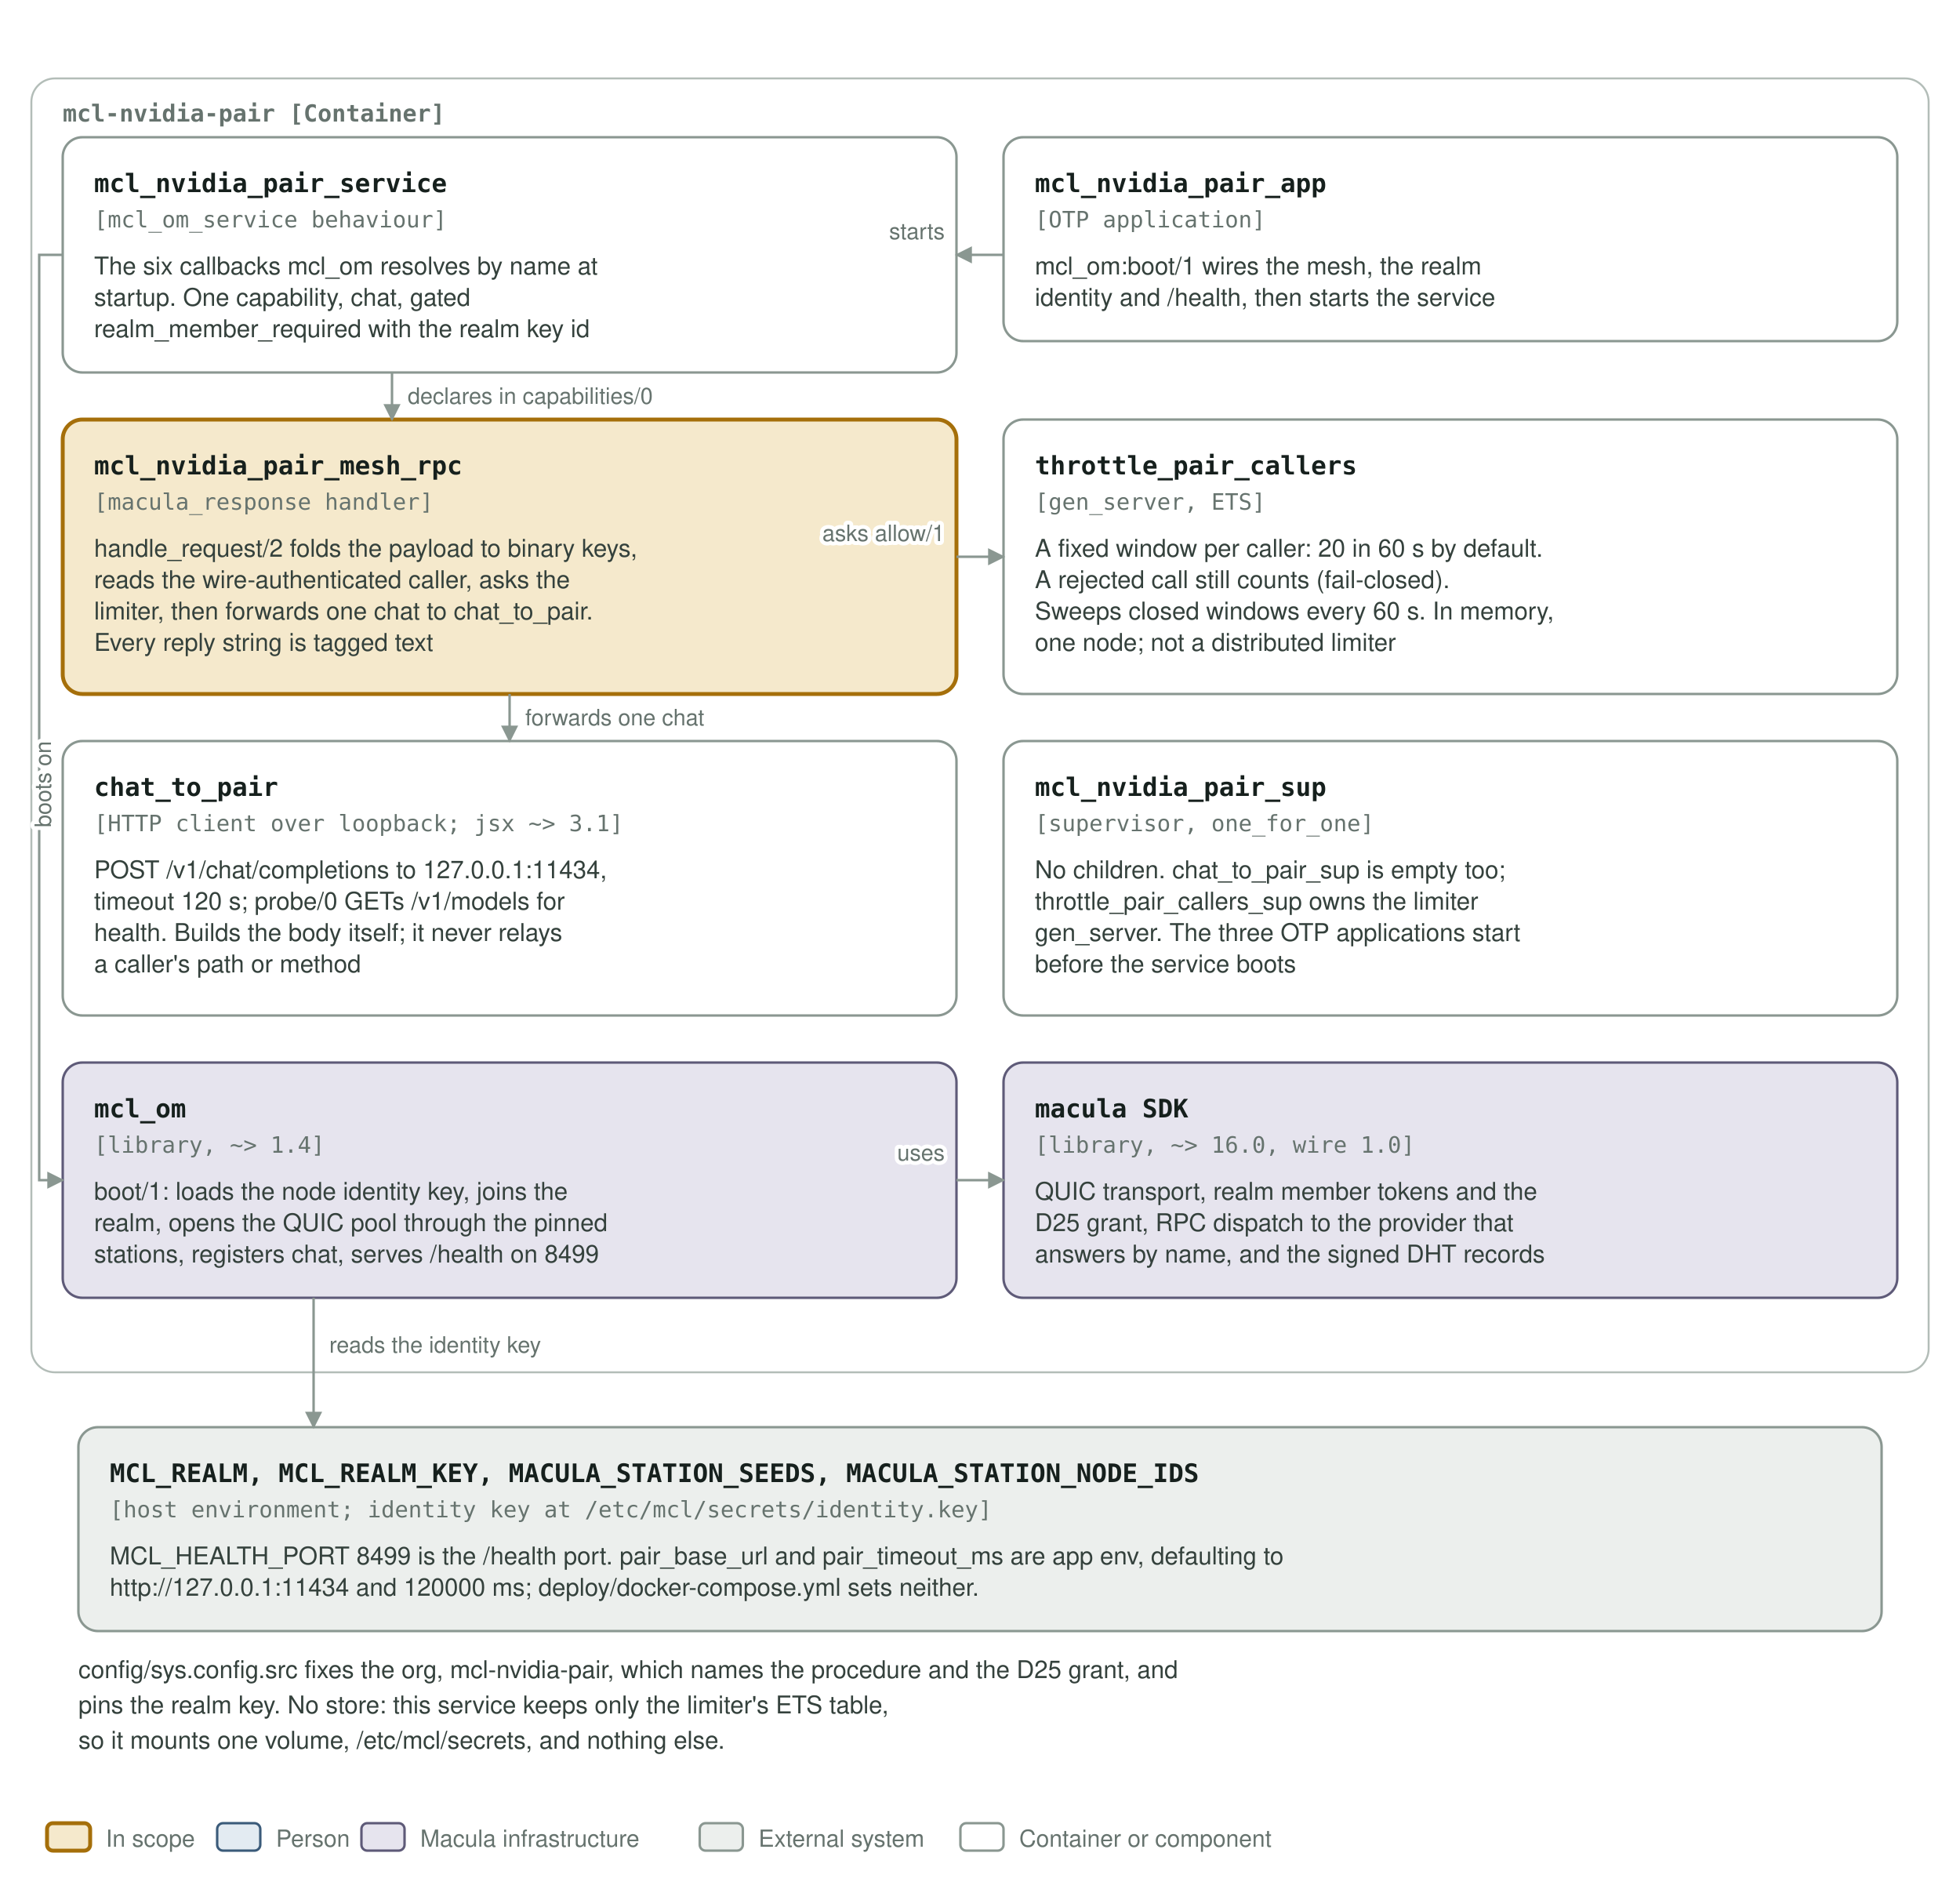
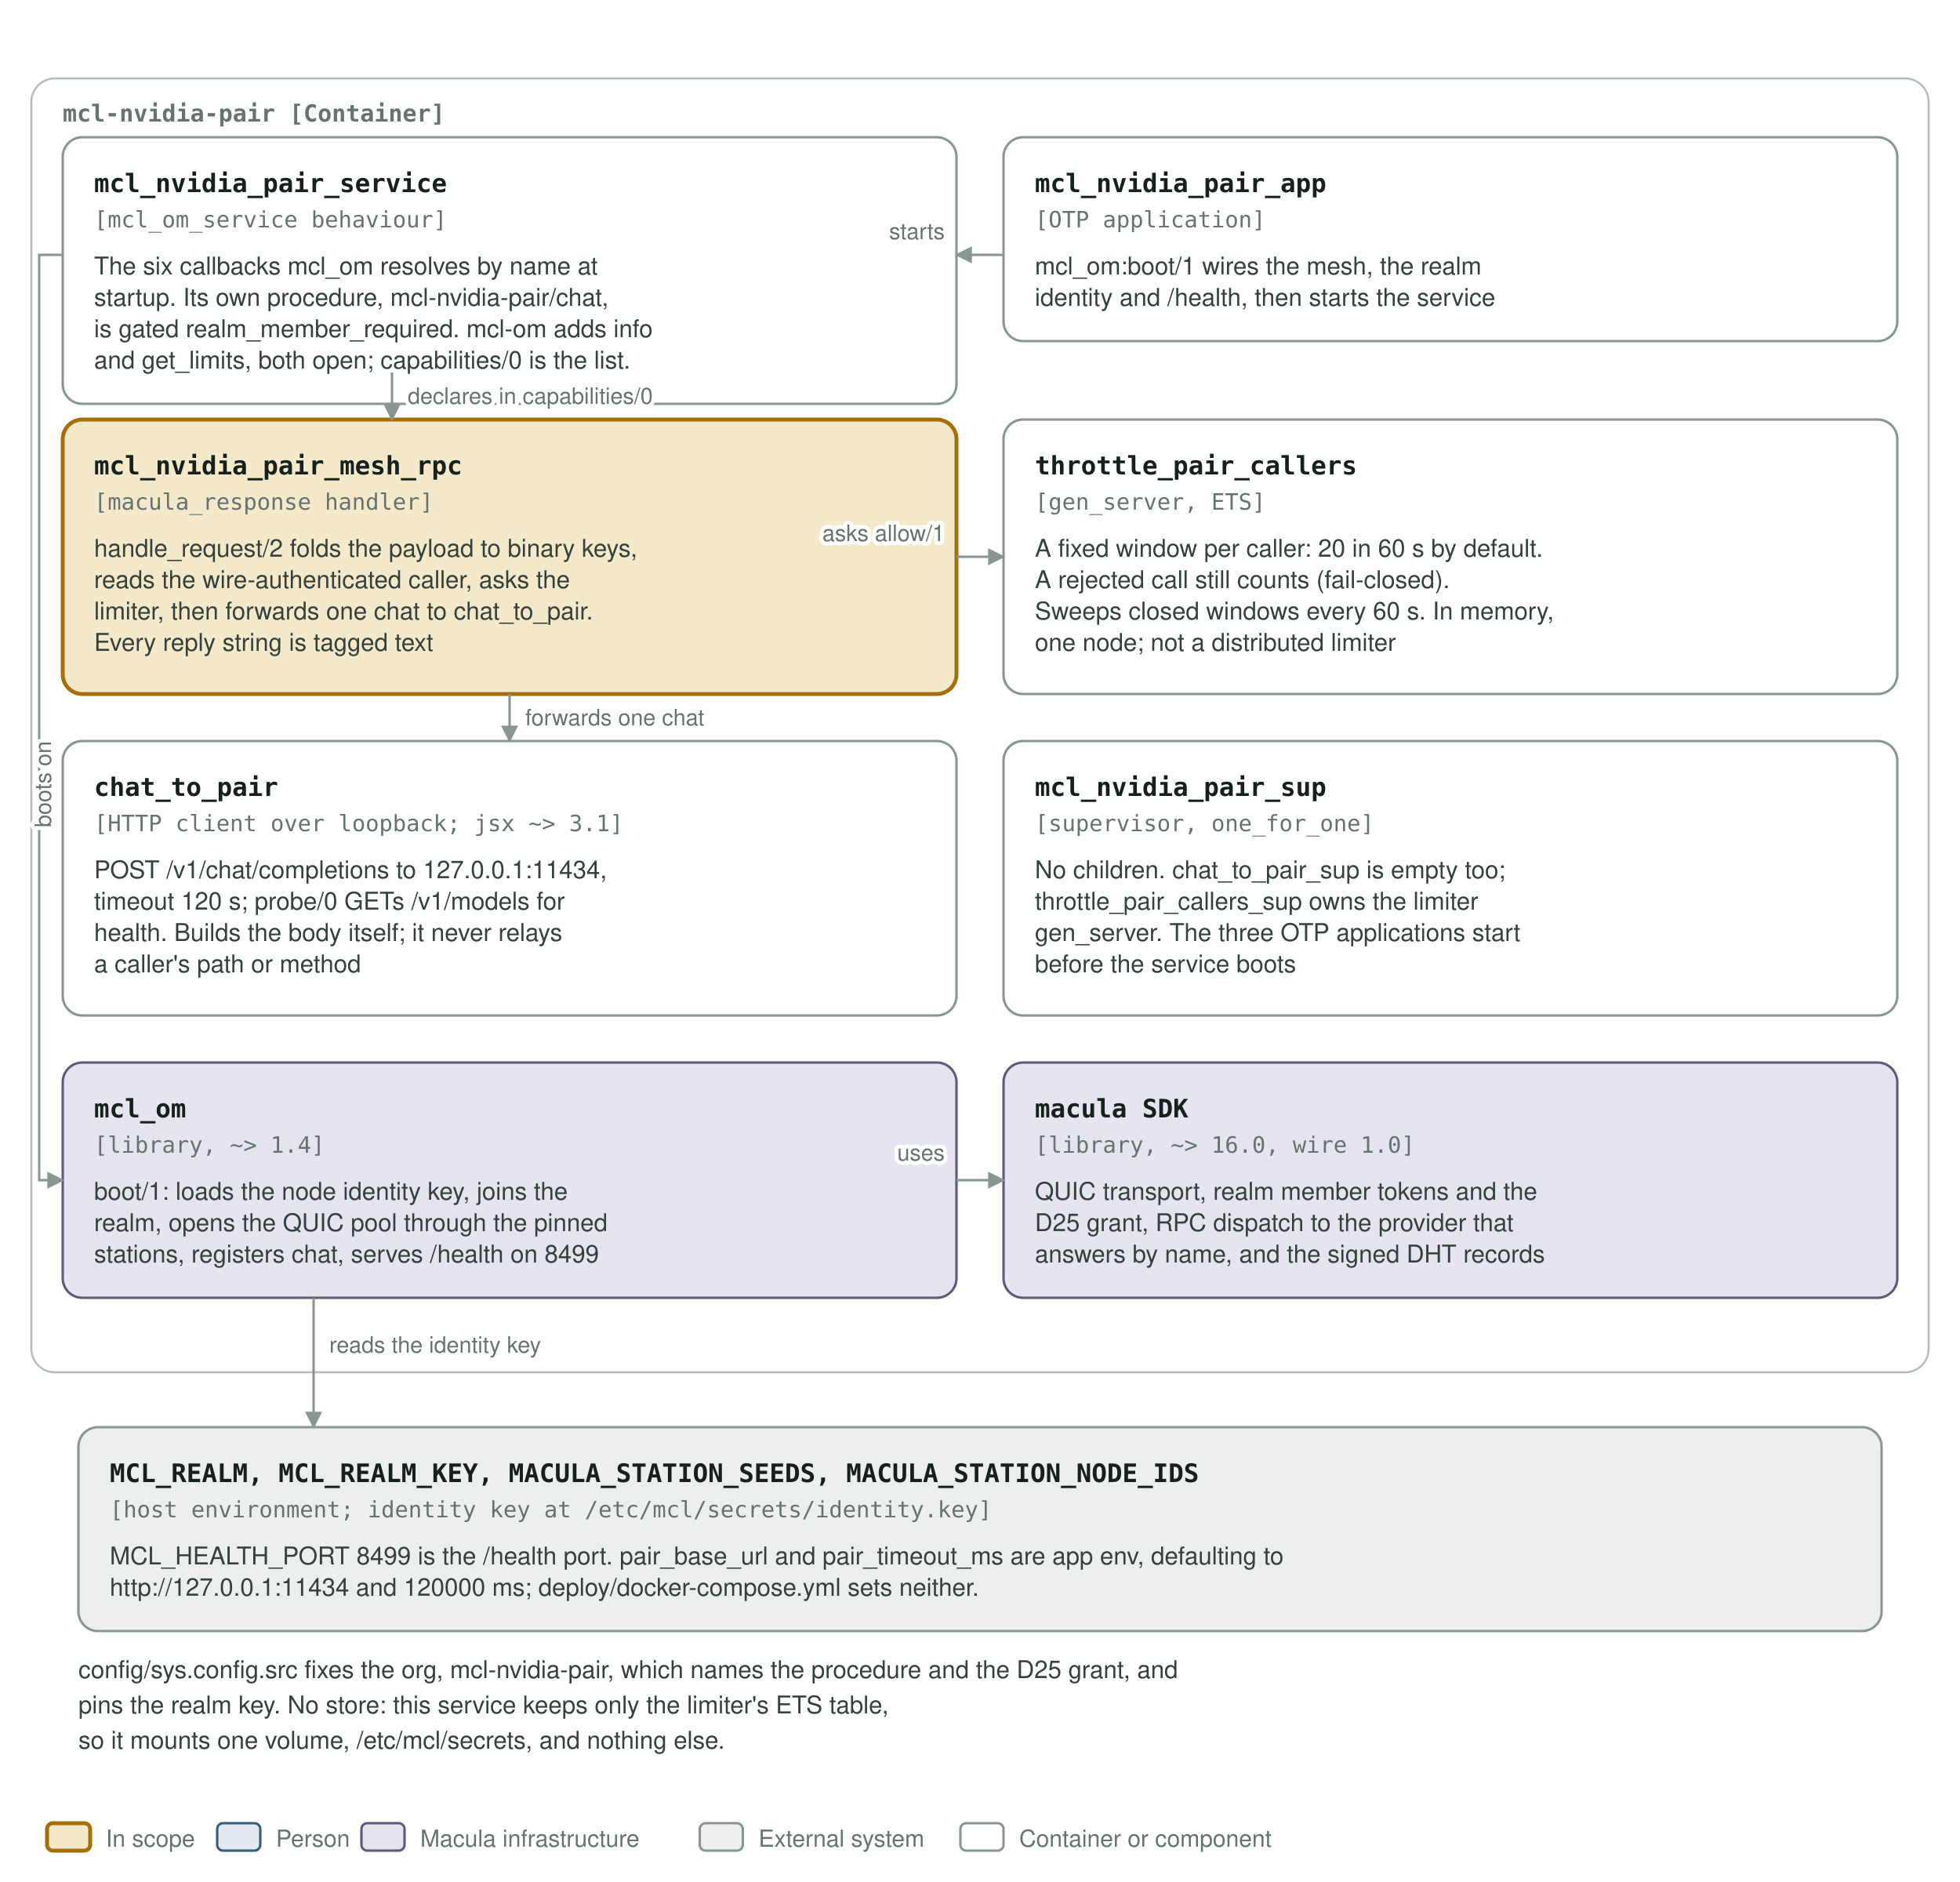
<svg xmlns="http://www.w3.org/2000/svg" viewBox="0 0 1000 960" role="img" aria-label="mcl-nvidia-pair components">
  <style>
.t-name { font-family: "Atkinson Hyperlegible", "Segoe UI", system-ui, -apple-system, Helvetica, Arial, sans-serif; font-size: 15px; font-weight: 700; }
.t-desc { font-family: "Atkinson Hyperlegible", "Segoe UI", system-ui, -apple-system, Helvetica, Arial, sans-serif; font-size: 12.5px; }
.t-rel { font-family: "Atkinson Hyperlegible", "Segoe UI", system-ui, -apple-system, Helvetica, Arial, sans-serif; font-size: 11.5px; paint-order: stroke; stroke-width: 4px; stroke-linejoin: round; }
.t-code { font-family: "JetBrains Mono", ui-monospace, Menlo, Consolas, monospace; font-size: 13px; font-weight: 600; }
.t-type { font-family: "JetBrains Mono", ui-monospace, Menlo, Consolas, monospace; font-size: 11.5px; }
.t-bound { font-family: "JetBrains Mono", ui-monospace, Menlo, Consolas, monospace; font-size: 12px; font-weight: 600; }
.t-leg { font-family: "Atkinson Hyperlegible", "Segoe UI", system-ui, -apple-system, Helvetica, Arial, sans-serif; font-size: 12px; }
.edge { fill: none; stroke-width: 1.25; }
.edge-later { fill: none; stroke-width: 1.25; stroke-dasharray: 5 4; }
.bg { fill: #FFFFFF; }
.b-sys { fill: #F5E9CC; stroke: #A56F0A; stroke-width: 2; }
.b-per { fill: #E3EBF2; stroke: #3B5B7A; stroke-width: 1.25; }
.b-mac { fill: #E6E4EE; stroke: #5E5A78; stroke-width: 1.25; }
.b-ext { fill: #ECEFED; stroke: #8A9791; stroke-width: 1.25; }
.b-cmp { fill: #FFFFFF; stroke: #8A9791; stroke-width: 1.25; }
.b-later { fill: none; stroke: #8A9791; stroke-width: 1.25; stroke-dasharray: 5 4; }
.bound { fill: none; stroke: #B3BDB8; stroke-width: 1; }
.head { fill: #3B5B7A; }
.t-name, .t-code { fill: #16201D; }
.t-type, .t-bound, .t-leg { fill: #66736E; }
.t-desc { fill: #34413C; }
.t-rel { fill: #66736E; stroke: #FFFFFF; }
.edge, .edge-later { stroke: #8A9791; }
.arrowhead { fill: #8A9791; }
@media (prefers-color-scheme: dark) {
.bg { fill: #171F1C; }
.b-sys { fill: #3A2E13; stroke: #E3AA3C; }
.b-per { fill: #1D2A36; stroke: #8EB4D8; }
.b-mac { fill: #26243A; stroke: #A9A4C8; }
.b-ext { fill: #1C2421; stroke: #7D8B85; }
.b-cmp { fill: #171F1C; stroke: #7D8B85; }
.b-later { stroke: #7D8B85; }
.bound { stroke: #4A5752; }
.head { fill: #8EB4D8; }
.t-name, .t-code { fill: #E6ECE9; }
.t-type, .t-bound, .t-leg { fill: #93A09A; }
.t-desc { fill: #C3CDC8; }
.t-rel { fill: #93A09A; stroke: #171F1C; }
.edge, .edge-later { stroke: #7D8B85; }
.arrowhead { fill: #7D8B85; }
}
</style>
  <defs>
    <marker id="a" viewBox="0 0 10 10" refX="9" refY="5" markerWidth="7" markerHeight="7" orient="auto-start-reverse">
      <path class="arrowhead" d="M0 0L10 5L0 10z" />
    </marker>
  </defs>
  <rect class="bg" x="0" y="0" width="1000" height="960" />
  <rect class="bound" x="16" y="40" width="968" height="660" rx="12" />
  <text class="t-bound" x="32" y="62">mcl-nvidia-pair [Container]</text>
-   <rect class="b-cmp" x="32" y="70" width="456" height="120" rx="10" />
+   <rect class="b-cmp" x="32" y="70" width="456" height="136" rx="10" />
  <text class="t-code" x="48" y="98">mcl_nvidia_pair_service</text>
  <text class="t-type" x="48" y="116">[mcl_om_service behaviour]</text>
  <text class="t-desc" x="48" y="140">The six callbacks mcl_om resolves by name at</text>
-   <text class="t-desc" x="48" y="156">startup. One capability, chat, gated</text>
-   <text class="t-desc" x="48" y="172">realm_member_required with the realm key id</text>
+   <text class="t-desc" x="48" y="156">startup. Its own procedure, mcl-nvidia-pair/chat,</text>
+   <text class="t-desc" x="48" y="172">is gated realm_member_required. mcl-om adds info</text>
+   <text class="t-desc" x="48" y="188">and get_limits, both open; capabilities/0 is the list.</text>
  <rect class="b-cmp" x="512" y="70" width="456" height="104" rx="10" />
  <text class="t-code" x="528" y="98">mcl_nvidia_pair_app</text>
  <text class="t-type" x="528" y="116">[OTP application]</text>
  <text class="t-desc" x="528" y="140">mcl_om:boot/1 wires the mesh, the realm</text>
  <text class="t-desc" x="528" y="156">identity and /health, then starts the service</text>
  <rect class="b-sys" x="32" y="214" width="456" height="140" rx="10" />
  <text class="t-code" x="48" y="242">mcl_nvidia_pair_mesh_rpc</text>
  <text class="t-type" x="48" y="260">[macula_response handler]</text>
  <text class="t-desc" x="48" y="284">handle_request/2 folds the payload to binary keys,</text>
  <text class="t-desc" x="48" y="300">reads the wire-authenticated caller, asks the</text>
  <text class="t-desc" x="48" y="316">limiter, then forwards one chat to chat_to_pair.</text>
  <text class="t-desc" x="48" y="332">Every reply string is tagged text</text>
  <rect class="b-cmp" x="512" y="214" width="456" height="140" rx="10" />
  <text class="t-code" x="528" y="242">throttle_pair_callers</text>
  <text class="t-type" x="528" y="260">[gen_server, ETS]</text>
  <text class="t-desc" x="528" y="284">A fixed window per caller: 20 in 60 s by default.</text>
  <text class="t-desc" x="528" y="300">A rejected call still counts (fail-closed).</text>
  <text class="t-desc" x="528" y="316">Sweeps closed windows every 60 s. In memory,</text>
  <text class="t-desc" x="528" y="332">one node; not a distributed limiter</text>
  <rect class="b-cmp" x="32" y="378" width="456" height="140" rx="10" />
  <text class="t-code" x="48" y="406">chat_to_pair</text>
  <text class="t-type" x="48" y="424">[HTTP client over loopback; jsx ~&gt; 3.1]</text>
  <text class="t-desc" x="48" y="448">POST /v1/chat/completions to 127.0.0.1:11434,</text>
  <text class="t-desc" x="48" y="464">timeout 120 s; probe/0 GETs /v1/models for</text>
  <text class="t-desc" x="48" y="480">health. Builds the body itself; it never relays</text>
  <text class="t-desc" x="48" y="496">a caller's path or method</text>
  <rect class="b-cmp" x="512" y="378" width="456" height="140" rx="10" />
  <text class="t-code" x="528" y="406">mcl_nvidia_pair_sup</text>
  <text class="t-type" x="528" y="424">[supervisor, one_for_one]</text>
  <text class="t-desc" x="528" y="448">No children. chat_to_pair_sup is empty too;</text>
  <text class="t-desc" x="528" y="464">throttle_pair_callers_sup owns the limiter</text>
  <text class="t-desc" x="528" y="480">gen_server. The three OTP applications start</text>
  <text class="t-desc" x="528" y="496">before the service boots</text>
  <rect class="b-mac" x="32" y="542" width="456" height="120" rx="10" />
  <text class="t-code" x="48" y="570">mcl_om</text>
  <text class="t-type" x="48" y="588">[library, ~&gt; 1.4]</text>
  <text class="t-desc" x="48" y="612">boot/1: loads the node identity key, joins the</text>
  <text class="t-desc" x="48" y="628">realm, opens the QUIC pool through the pinned</text>
  <text class="t-desc" x="48" y="644">stations, registers chat, serves /health on 8499</text>
  <rect class="b-mac" x="512" y="542" width="456" height="120" rx="10" />
  <text class="t-code" x="528" y="570">macula SDK</text>
  <text class="t-type" x="528" y="588">[library, ~&gt; 16.0, wire 1.0]</text>
  <text class="t-desc" x="528" y="612">QUIC transport, realm member tokens and the</text>
  <text class="t-desc" x="528" y="628">D25 grant, RPC dispatch to the provider that</text>
  <text class="t-desc" x="528" y="644">answers by name, and the signed DHT records</text>
  <rect class="b-ext" x="40" y="728" width="920" height="104" rx="10" />
  <text class="t-code" x="56" y="756">MCL_REALM, MCL_REALM_KEY, MACULA_STATION_SEEDS, MACULA_STATION_NODE_IDS</text>
  <text class="t-type" x="56" y="774">[host environment; identity key at /etc/mcl/secrets/identity.key]</text>
  <text class="t-desc" x="56" y="798">MCL_HEALTH_PORT 8499 is the /health port. pair_base_url and pair_timeout_ms are app env, defaulting to</text>
  <text class="t-desc" x="56" y="814">http://127.0.0.1:11434 and 120000 ms; deploy/docker-compose.yml sets neither.</text>
  <path class="edge" d="M512 130H488" marker-end="url(#a)" />
  <text class="t-rel" x="482" y="122" text-anchor="end">starts</text>
  <path class="edge" d="M200 190V214" marker-end="url(#a)" />
  <text class="t-rel" x="208" y="206">declares in capabilities/0</text>
  <path class="edge" d="M488 284H512" marker-end="url(#a)" />
  <text class="t-rel" x="482" y="276" text-anchor="end">asks allow/1</text>
  <path class="edge" d="M260 354V378" marker-end="url(#a)" />
  <text class="t-rel" x="268" y="370">forwards one chat</text>
  <path class="edge" d="M488 602H512" marker-end="url(#a)" />
  <text class="t-rel" x="482" y="592" text-anchor="end">uses</text>
  <path class="edge" d="M32 130H20V602H32" marker-end="url(#a)" />
  <text class="t-rel" x="26" y="400" text-anchor="middle" transform="rotate(-90 26 400)">boots on</text>
  <path class="edge" d="M160 662V728" marker-end="url(#a)" />
  <text class="t-rel" x="168" y="690">reads the identity key</text>
  <text class="t-desc" x="40" y="856">config/sys.config.src fixes the org, mcl-nvidia-pair, which names the procedure and the D25 grant, and</text>
  <text class="t-desc" x="40" y="874">pins the realm key. No store: this service keeps only the limiter's ETS table,</text>
  <text class="t-desc" x="40" y="892">so it mounts one volume, /etc/mcl/secrets, and nothing else.</text>
  <rect class="b-sys" x="24" y="930" width="22" height="14" rx="3" />
  <text class="t-leg" x="54" y="942">In scope</text>
  <rect class="b-per" x="110.8" y="930" width="22" height="14" rx="3" />
  <text class="t-leg" x="140.8" y="942">Person</text>
  <rect class="b-mac" x="184.4" y="930" width="22" height="14" rx="3" />
  <text class="t-leg" x="214.4" y="942">Macula infrastructure</text>
  <rect class="b-ext" x="357.0" y="930" width="22" height="14" rx="3" />
  <text class="t-leg" x="387.0" y="942">External system</text>
  <rect class="b-cmp" x="490.0" y="930" width="22" height="14" rx="3" />
  <text class="t-leg" x="520.0" y="942">Container or component</text>
</svg>
